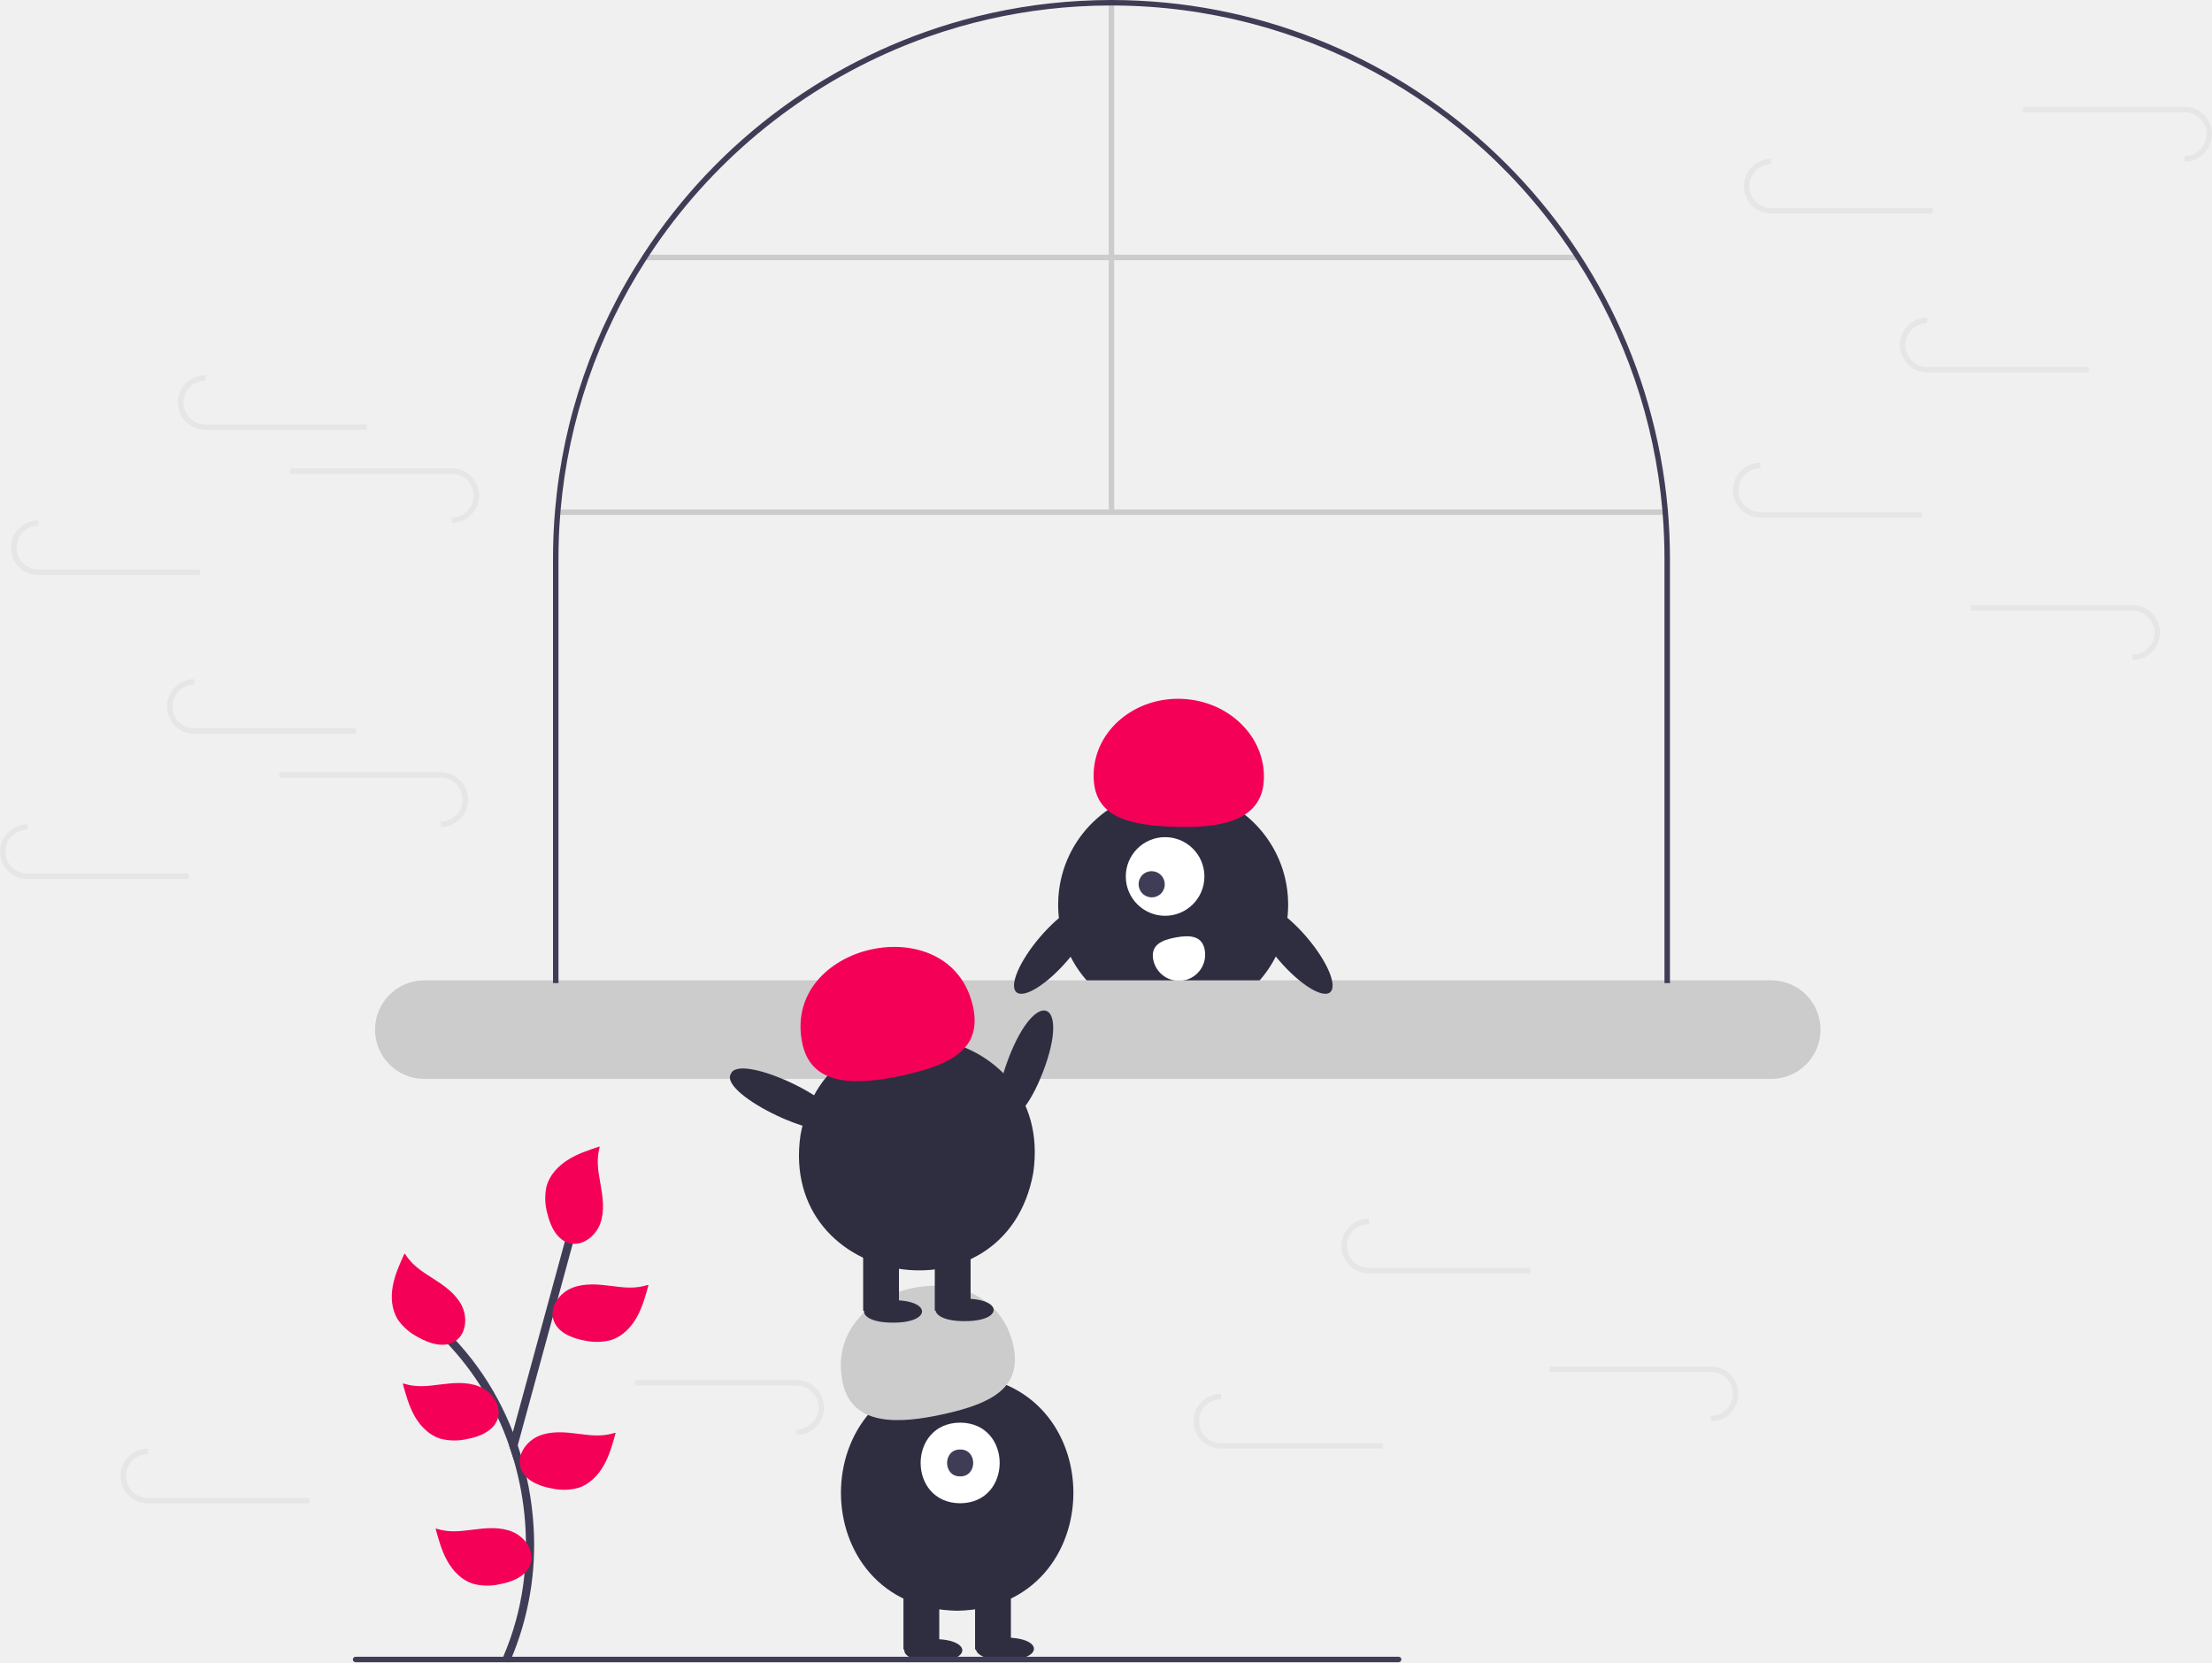
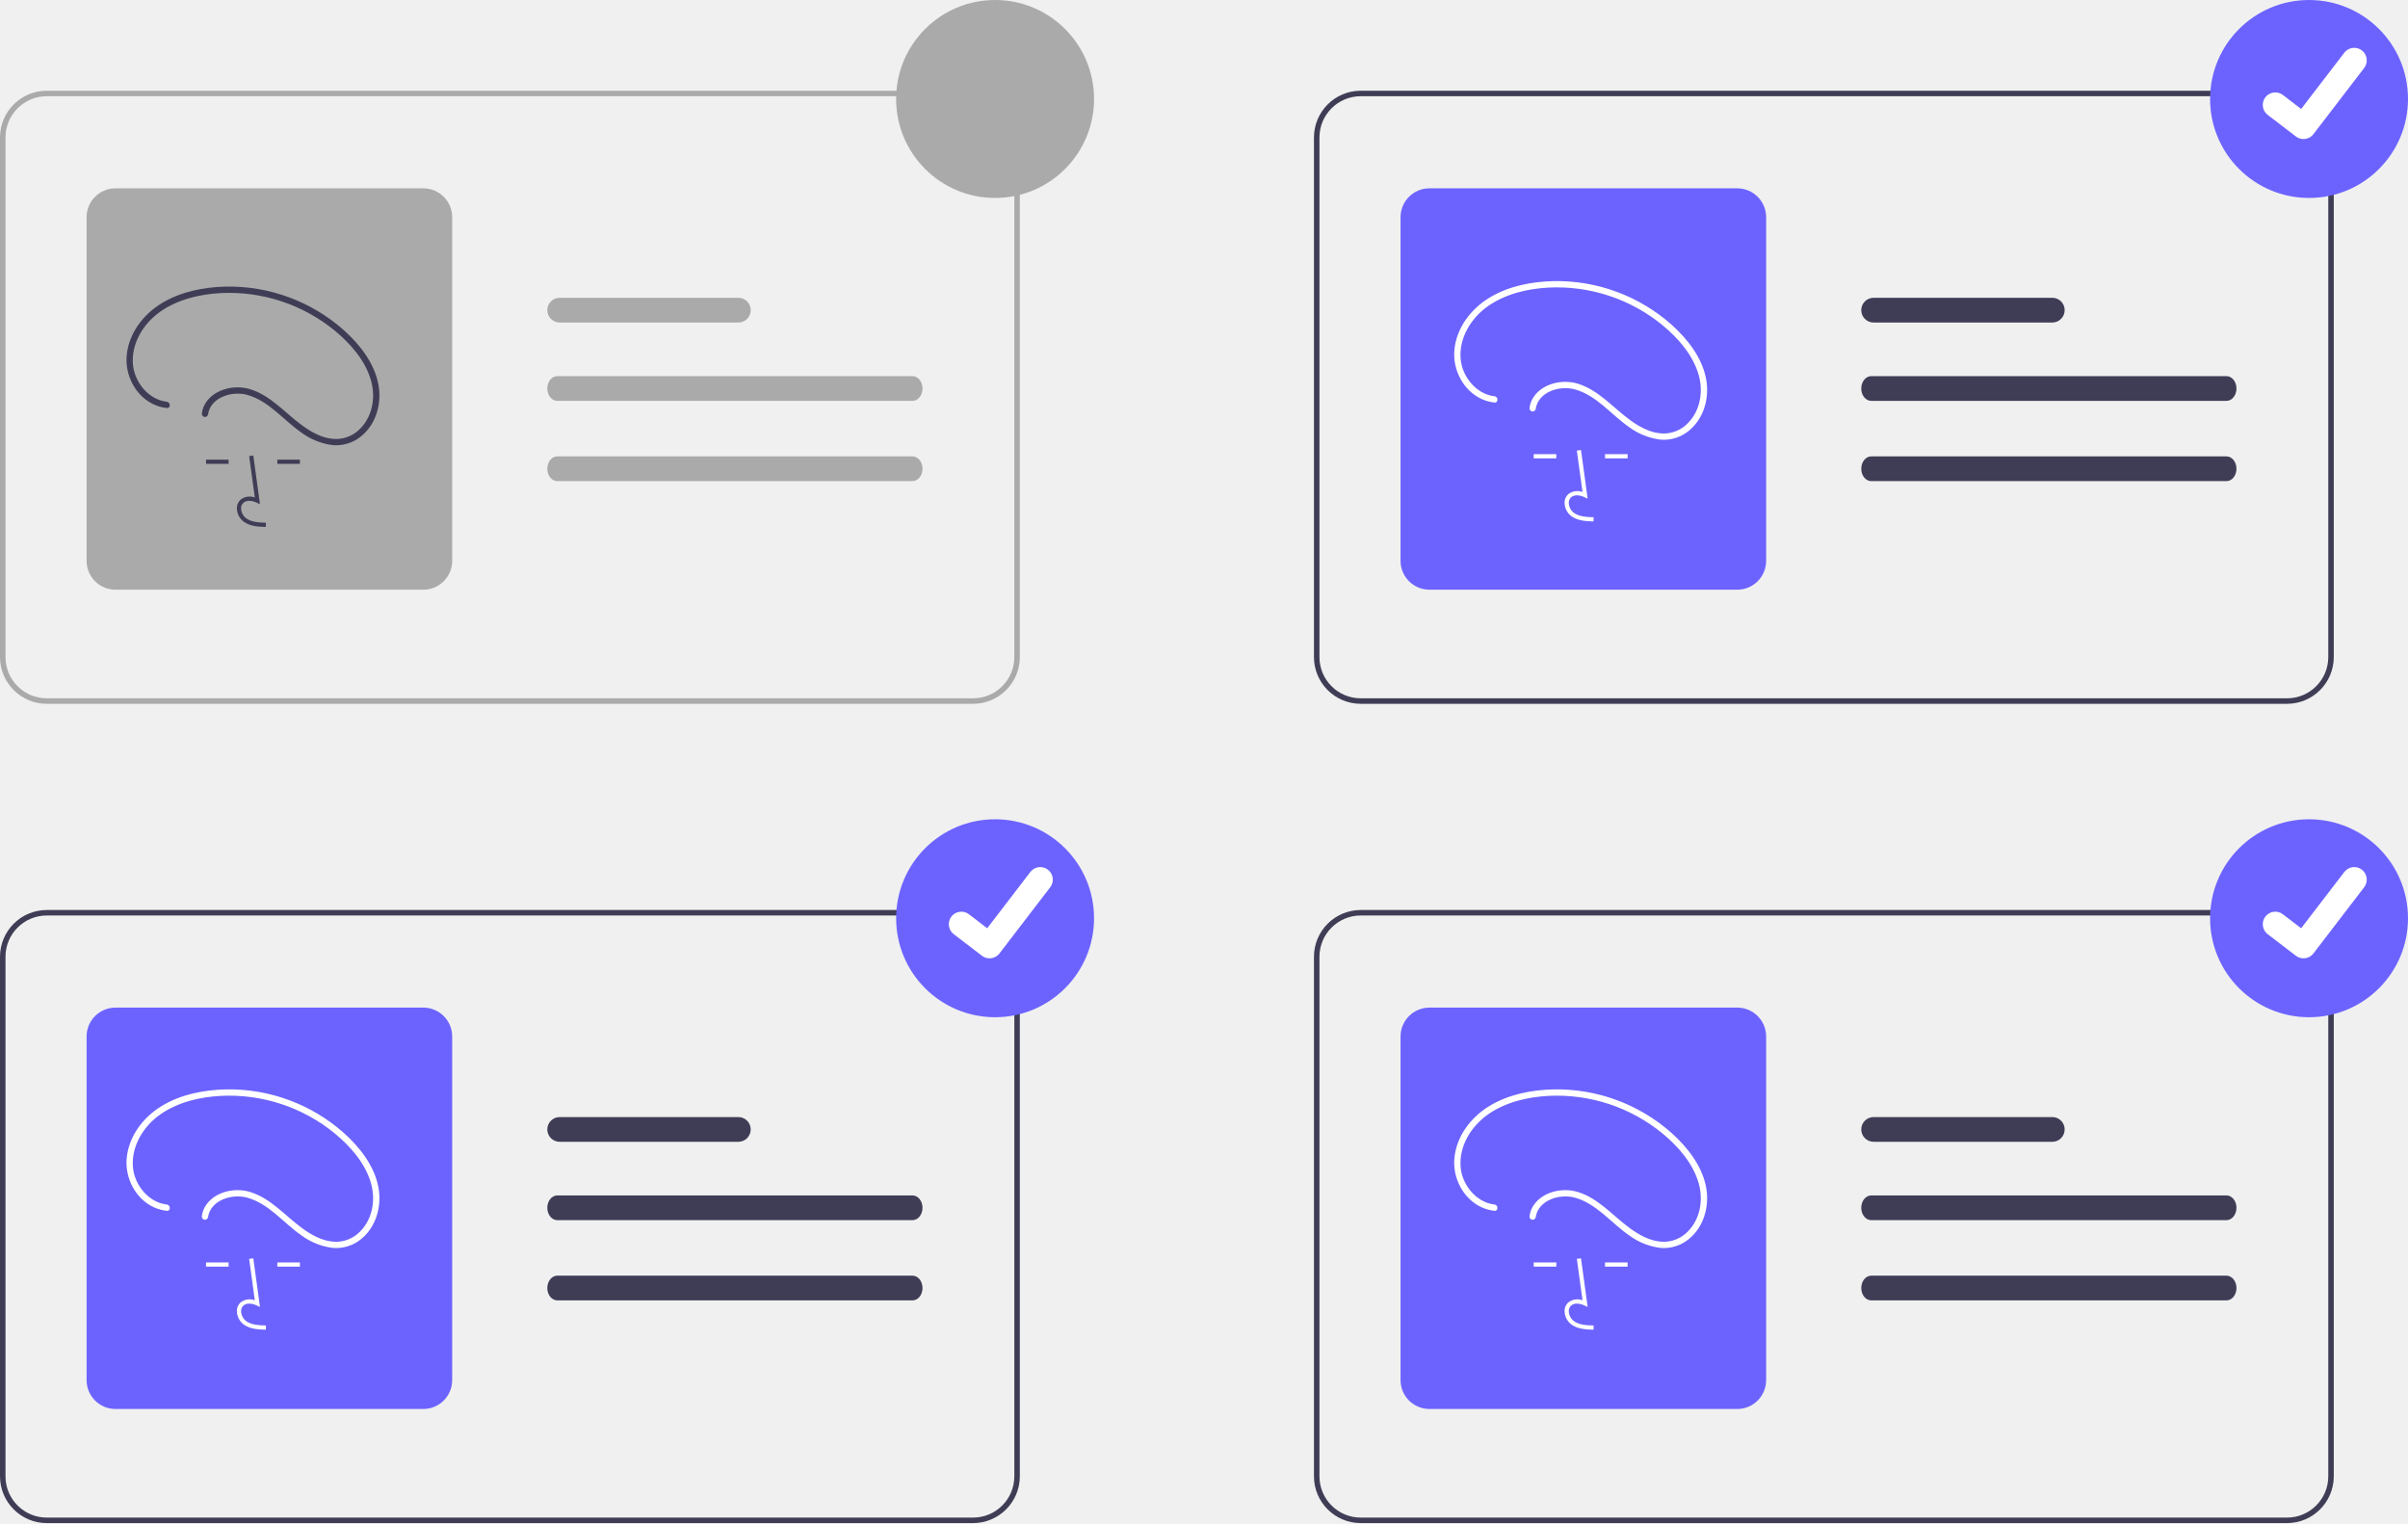
- <svg xmlns="http://www.w3.org/2000/svg" id="ae81c40f-6eb7-45b1-b509-6cf6baf1840d" data-name="Layer 1" width="808" height="607.018" viewBox="0 0 808 607.018">
-   <rect x="203.7" y="186.04" width="405.24" height="2" fill="#ccc" />
-   <rect x="405" y="1.002" width="2" height="186.036" fill="#ccc" />
-   <rect x="235.35" y="93.02" width="341.3" height="2" fill="#ccc" />
-   <path d="M666.54,476.833a41.97,41.97,0,0,1-10.39,27.66c-.6.69-1.23,1.35-1.87,2h-59.5c-.64-.65-1.27-1.31-1.87-2a41.846,41.846,0,0,1-8.59-15.45s.01,0,0-.01a42.017,42.017,0,0,1-1.8-12.2,40.808,40.808,0,0,1,.31-5.09,42.013,42.013,0,0,1,83.39-.11A42.463,42.463,0,0,1,666.54,476.833Z" transform="translate(-196 -146.4908)" fill="#2f2e41" />
-   <polygon points="375.58 360.002 370.44 360.002 374.43 358.002 374.55 357.942 374.58 358.002 375.58 360.002" fill="#2f2e41" />
-   <polygon points="410.61 360.002 405.47 360.002 406.47 358.002 406.5 357.942 406.62 358.002 410.61 360.002" fill="#2f2e41" />
-   <circle cx="425.588" cy="320.067" r="14.359" fill="#fff" />
-   <ellipse cx="616.686" cy="469.411" rx="4.766" ry="4.8" transform="translate(-347.3005 427.0596) rotate(-45)" fill="#3f3d56" />
-   <path d="M657.671,431.129c.632-15.554-12.773-28.728-29.941-29.425s-31.597,11.346-32.229,26.9,11.302,19.087,28.47,19.785S657.039,446.683,657.671,431.129Z" transform="translate(-196 -146.4908)" fill="#f50057" />
-   <path d="M636.068,493.391a9.572,9.572,0,1,1-18.835,3.429l-.003-.018c-.942-5.202,3.08-7.043,8.283-7.985S635.126,488.189,636.068,493.391Z" transform="translate(-196 -146.4908)" fill="#fff" />
-   <path d="M843,504.491H351a18,18,0,0,0,0,36H843a18,18,0,0,0,0-36Z" transform="translate(-196 -146.4908)" fill="#ccc" />
-   <path d="M806,350.491v155h-2v-155q0-8.055-.63-15.96c-.05-.67-.1-1.33-.16-2a200.662,200.662,0,0,0-31.2-91.02c-.43-.67-.86-1.33-1.3-2a201.969,201.969,0,0,0-167.71-91.01c-.33-.01-.67-.01-1-.01s-.67,0-1,.01q-5.685.015-11.28.36a200.469,200.469,0,0,0-43.17,7.37,199.601,199.601,0,0,0-23.43,8.3,203.248,203.248,0,0,0-89.83,74.98c-.44.67-.87,1.33-1.3,2a200.662,200.662,0,0,0-31.2,91.02c-.06.67-.11,1.33-.16,2Q400,342.436,400,350.491v155h-2v-155q0-9.12.79-18.03a202.465,202.465,0,0,1,32.25-93.15,204.174,204.174,0,0,1,116.58-85.46,202.849,202.849,0,0,1,43.02-7.04q5.64-.315,11.36-.32a204.228,204.228,0,0,1,203.21,186.02Q805.99,341.391,806,350.491Z" transform="translate(-196 -146.4908)" fill="#3f3d56" />
-   <path d="M545.635,648.565c56.612.967,56.603,85.176-.002,86.135C489.023,733.733,489.032,649.524,545.635,648.565Z" transform="translate(-196 -146.4908)" fill="#2f2e41" />
-   <rect x="330.01" y="578.941" width="13.084" height="23.442" fill="#2f2e41" />
-   <rect x="356.177" y="578.941" width="13.084" height="23.442" fill="#2f2e41" />
-   <path d="M536.913,745.058c14.138-.1,14.138,8.278-.001,8.177C522.775,753.335,522.775,744.957,536.913,745.058Z" transform="translate(-196 -146.4908)" fill="#2f2e41" />
-   <path d="M563.08,744.513c14.138-.1,14.138,8.278-.001,8.177C548.943,752.79,548.943,744.411,563.08,744.513Z" transform="translate(-196 -146.4908)" fill="#2f2e41" />
-   <path d="M546.726,666.01c19.25.086,19.248,29.355-.001,29.438C527.476,695.362,527.478,666.094,546.726,666.01Z" transform="translate(-196 -146.4908)" fill="#fff" />
-   <path d="M546.726,675.823c6.366-.093,6.366,9.907-0,9.813C540.36,685.729,540.36,675.729,546.726,675.823Z" transform="translate(-196 -146.4908)" fill="#3f3d56" />
-   <path d="M503.859,651.581c-8.091-36.891,53.888-50.724,62.251-13.898,3.477,15.572-7.915,21.316-25.105,25.154S507.336,667.155,503.859,651.581Z" transform="translate(-196 -146.4908)" fill="#ccc" />
-   <path d="M564.409,532.946c10.033-26.274,22.679-21.439,12.629,4.828C567.005,564.047,554.359,559.213,564.409,532.946Z" transform="translate(-196 -146.4908)" fill="#2f2e41" />
-   <path d="M488.405,560.983c10.023-55.726,93.143-42.229,85.022,13.799C563.405,630.507,480.284,617.009,488.405,560.983Z" transform="translate(-196 -146.4908)" fill="#2f2e41" />
-   <rect x="315.291" y="455.191" width="13.084" height="23.442" fill="#2f2e41" />
-   <rect x="341.458" y="455.191" width="13.084" height="23.442" fill="#2f2e41" />
-   <path d="M522.194,621.307c14.138-.1,14.138,8.278-.001,8.177C508.056,629.585,508.056,621.206,522.194,621.307Z" transform="translate(-196 -146.4908)" fill="#2f2e41" />
-   <path d="M548.361,620.762c14.138-.1,14.138,8.278-.001,8.177C534.224,629.04,534.223,620.661,548.361,620.762Z" transform="translate(-196 -146.4908)" fill="#2f2e41" />
-   <path d="M489.139,527.831c-8.091-36.891,53.888-50.724,62.251-13.898,3.477,15.572-7.915,21.316-25.105,25.154S492.617,543.404,489.139,527.831Z" transform="translate(-196 -146.4908)" fill="#f50057" />
-   <path d="M462.952,538.671c3.044-8.19,43.332,10.918,38.912,18.457C498.821,565.317,458.532,546.209,462.952,538.671Z" transform="translate(-196 -146.4908)" fill="#2f2e41" />
-   <ellipse cx="668.205" cy="492.895" rx="6.594" ry="21.006" transform="translate(-355.8591 407.6664) rotate(-40.64516)" fill="#2f2e41" />
-   <ellipse cx="580.971" cy="492.895" rx="21.006" ry="6.594" transform="translate(-367.4456 466.162) rotate(-49.35484)" fill="#2f2e41" />
-   <path d="M959,282.493H900a10,10,0,0,1,0-20v2a8,8,0,0,0,0,16h59Z" transform="translate(-196 -146.4908)" fill="#e6e6e6" />
-   <path d="M898,335.493H839a10,10,0,0,1,0-20v2a8,8,0,0,0,0,16h59Z" transform="translate(-196 -146.4908)" fill="#e6e6e6" />
-   <path d="M975,387.493v-2a8,8,0,0,0,0-16H916v-2h59a10,10,0,0,1,0,20Z" transform="translate(-196 -146.4908)" fill="#e6e6e6" />
-   <path d="M994,205.493v-2a8,8,0,0,0,0-16H935v-2h59a10,10,0,0,1,0,20Z" transform="translate(-196 -146.4908)" fill="#e6e6e6" />
-   <path d="M902,224.493H843a10,10,0,0,1,0-20v2a8,8,0,0,0,0,16h59Z" transform="translate(-196 -146.4908)" fill="#e6e6e6" />
-   <path d="M326,414.493H267a10,10,0,0,1,0-20v2a8,8,0,0,0,0,16h59Z" transform="translate(-196 -146.4908)" fill="#e6e6e6" />
-   <path d="M357,448.493v-2a8,8,0,0,0,0-16H298v-2h59a10,10,0,0,1,0,20Z" transform="translate(-196 -146.4908)" fill="#e6e6e6" />
-   <path d="M265,467.493H206a10,10,0,0,1,0-20v2a8,8,0,0,0,0,16h59Z" transform="translate(-196 -146.4908)" fill="#e6e6e6" />
-   <path d="M330,303.493H271a10,10,0,0,1,0-20v2a8,8,0,0,0,0,16h59Z" transform="translate(-196 -146.4908)" fill="#e6e6e6" />
-   <path d="M361,337.493v-2a8,8,0,0,0,0-16H302v-2h59a10,10,0,0,1,0,20Z" transform="translate(-196 -146.4908)" fill="#e6e6e6" />
-   <path d="M269,356.493H210a10,10,0,0,1,0-20v2a8,8,0,0,0,0,16h59Z" transform="translate(-196 -146.4908)" fill="#e6e6e6" />
-   <path d="M755,611.493H696a10,10,0,0,1,0-20v2a8,8,0,0,0,0,16h59Z" transform="translate(-196 -146.4908)" fill="#e6e6e6" />
-   <path d="M821,665.493v-2a8,8,0,0,0,0-16H762v-2h59a10,10,0,0,1,0,20Z" transform="translate(-196 -146.4908)" fill="#e6e6e6" />
-   <path d="M701,675.493H642a10,10,0,0,1,0-20v2a8,8,0,0,0,0,16h59Z" transform="translate(-196 -146.4908)" fill="#e6e6e6" />
-   <path d="M487,670.493v-2a8,8,0,0,0,0-16H428v-2h59a10,10,0,0,1,0,20Z" transform="translate(-196 -146.4908)" fill="#e6e6e6" />
-   <path d="M309,695.493H250a10,10,0,0,1,0-20v2a8,8,0,0,0,0,16h59Z" transform="translate(-196 -146.4908)" fill="#e6e6e6" />
-   <path d="M706.886,753.493h-381a1,1,0,0,1,0-2h381a1,1,0,0,1,0,2Z" transform="translate(-196 -146.4908)" fill="#3f3d56" />
-   <path d="M382.53,752.723c-.77,1.77-3.35.24-2.59-1.51a100.86,100.86,0,0,0,7.17-25.9,109.443,109.443,0,0,0-3.45-45.66c-.16-.53-.32-1.07-.48-1.6-.38-1.22-.78-2.44-1.2-3.64a103.062,103.062,0,0,0-22.68-37.46c-1.33-1.4.79-3.52,2.12-2.12a103.417,103.417,0,0,1,16.34,22.52,108.082,108.082,0,0,1,5.58,12.08c.63,1.61,1.22,3.24,1.78,4.87a114.241,114.241,0,0,1,5.81,30.06A107.162,107.162,0,0,1,382.53,752.723Z" transform="translate(-196 -146.4908)" fill="#3f3d56" />
-   <path d="M405.43,599.893q-4.995,18.285-9.98,36.57-5.175,18.93-10.33,37.84-.735,2.685-1.46,5.35c-.16-.53-.32-1.07-.48-1.6-.38-1.22-.78-2.44-1.2-3.64.45-1.66.9-3.32,1.36-4.98q.93-3.405,1.86-6.81,8.67-31.77,17.34-63.53A1.5,1.5,0,0,1,405.43,599.893Z" transform="translate(-196 -146.4908)" fill="#3f3d56" />
-   <path d="M343.743,604.261c-1.748,3.836-3.513,7.722-4.269,11.869s-.412,8.652,1.831,12.222a20.339,20.339,0,0,0,7.421,6.459c4.187,2.388,9.631,4.075,13.635,1.392,4.044-2.71,4.474-8.833,2.208-13.142s-6.475-7.199-10.582-9.813-7.325-4.681-9.988-8.757Z" transform="translate(-196 -146.4908)" fill="#f50057" />
-   <path d="M414.996,565.171c-4.006,1.315-8.058,2.652-11.62,4.907s-6.64,5.562-7.744,9.631a20.339,20.339,0,0,0,.282,9.834c1.083,4.697,3.533,9.843,8.22,10.968,4.734,1.136,9.527-2.698,11.158-7.285s.903-9.64.041-14.431S413.809,570.237,415,565.517Z" transform="translate(-196 -146.4908)" fill="#f50057" />
-   <path d="M343.116,651.743c1.113,4.067,2.245,8.181,4.319,11.851s5.222,6.911,9.231,8.217a20.339,20.339,0,0,0,9.836.211c4.745-.846,10.007-3.035,11.366-7.66,1.372-4.671-2.217-9.65-6.716-11.509s-9.583-1.385-14.411-.764-8.624,1.093-13.279-.333Z" transform="translate(-196 -146.4908)" fill="#f50057" />
-   <path d="M355.116,704.743c1.113,4.067,2.245,8.181,4.319,11.851s5.222,6.911,9.231,8.217a20.339,20.339,0,0,0,9.836.211c4.745-.846,10.007-3.035,11.366-7.66,1.372-4.671-2.217-9.65-6.716-11.509s-9.583-1.385-14.411-.764-8.624,1.093-13.279-.333Z" transform="translate(-196 -146.4908)" fill="#f50057" />
-   <path d="M420.884,669.743c-1.113,4.067-2.245,8.181-4.319,11.851s-5.222,6.911-9.231,8.217a20.339,20.339,0,0,1-9.836.211c-4.745-.846-10.007-3.035-11.366-7.66-1.372-4.671,2.217-9.65,6.716-11.509s9.583-1.385,14.411-.764,8.624,1.093,13.279-.333Z" transform="translate(-196 -146.4908)" fill="#f50057" />
-   <path d="M432.884,615.743c-1.113,4.067-2.245,8.181-4.319,11.851s-5.222,6.911-9.231,8.217a20.339,20.339,0,0,1-9.836.211c-4.745-.846-10.007-3.035-11.366-7.66-1.372-4.671,2.217-9.65,6.716-11.509s9.583-1.385,14.411-.764,8.624,1.093,13.279-.333Z" transform="translate(-196 -146.4908)" fill="#f50057" />
+ <svg xmlns="http://www.w3.org/2000/svg" id="a0646358-8116-4c57-8071-0c5bcfb3e8be" data-name="Layer 1" width="876" height="554" viewBox="0 0 876 554">
+   <path d="M516,429H179a17.019,17.019,0,0,1-17-17V223a17.019,17.019,0,0,1,17-17H516a17.019,17.019,0,0,1,17,17V412A17.019,17.019,0,0,1,516,429ZM179,208a15.017,15.017,0,0,0-15,15V412a15.017,15.017,0,0,0,15,15H516a15.017,15.017,0,0,0,15-15V223a15.017,15.017,0,0,0-15-15Z" transform="translate(-162 -173)" fill="#aaaaaa" />
+   <path d="M430.6,281.313h-65a4.5,4.5,0,1,0,0,9h65a4.5,4.5,0,0,0,0-9Z" transform="translate(-162 -173)" fill="#aaaaaa" />
+   <path d="M493.96,309.813H364.741c-2.01,0-3.64,2.02-3.64,4.5s1.63,4.5,3.64,4.5H493.96c2.01,0,3.64-2.02,3.64-4.5S495.971,309.813,493.96,309.813Z" transform="translate(-162 -173)" fill="#aaaaaa" />
+   <path d="M493.96,339H364.741c-2.01,0-3.64,2.02-3.64,4.5s1.63,4.5,3.64,4.5H493.96c2.01,0,3.64-2.02,3.64-4.5S495.971,339,493.96,339Z" transform="translate(-162 -173)" fill="#aaaaaa" />
+   <path d="M316,387.5H204A10.512,10.512,0,0,1,193.5,377V252A10.512,10.512,0,0,1,204,241.5H316A10.512,10.512,0,0,1,326.5,252V377A10.512,10.512,0,0,1,316,387.5Z" transform="translate(-162 -173)" fill="#aaaaaa" />
+   <circle cx="362" cy="36" r="36" fill="#aaaaaa" />
+   <path d="M994,429H657a17.019,17.019,0,0,1-17-17V223a17.019,17.019,0,0,1,17-17H994a17.019,17.019,0,0,1,17,17V412A17.019,17.019,0,0,1,994,429ZM657,208a15.017,15.017,0,0,0-15,15V412a15.017,15.017,0,0,0,15,15H994a15.017,15.017,0,0,0,15-15V223a15.017,15.017,0,0,0-15-15Z" transform="translate(-162 -173)" fill="#3f3d56" />
+   <path d="M908.6,281.313h-65a4.5,4.5,0,0,0,0,9h65a4.5,4.5,0,0,0,0-9Z" transform="translate(-162 -173)" fill="#3f3d56" />
+   <path d="M971.96,309.813H842.741c-2.01,0-3.64,2.02-3.64,4.5s1.63,4.5,3.64,4.5H971.96c2.01,0,3.64-2.02,3.64-4.5S973.971,309.813,971.96,309.813Z" transform="translate(-162 -173)" fill="#3f3d56" />
+   <path d="M971.96,339H842.741c-2.01,0-3.64,2.02-3.64,4.5s1.63,4.5,3.64,4.5H971.96c2.01,0,3.64-2.02,3.64-4.5S973.971,339,971.96,339Z" transform="translate(-162 -173)" fill="#3f3d56" />
+   <path d="M794,387.5H682A10.512,10.512,0,0,1,671.5,377V252A10.512,10.512,0,0,1,682,241.5H794A10.512,10.512,0,0,1,804.5,252V377A10.512,10.512,0,0,1,794,387.5Z" transform="translate(-162 -173)" fill="#6c63ff" />
+   <circle cx="840" cy="36" r="36" fill="#6c63ff" />
+   <path d="M999.976,223.573a4.525,4.525,0,0,1-2.723-.904l-.049-.037-10.254-7.85a4.555,4.555,0,1,1,5.541-7.232l6.641,5.093,15.695-20.468a4.555,4.555,0,0,1,6.387-.843l-.098.132.1-.131a4.561,4.561,0,0,1,.843,6.387l-18.461,24.076A4.557,4.557,0,0,1,999.976,223.573Z" transform="translate(-162 -173)" fill="#fff" />
+   <path d="M516,727H179a17.019,17.019,0,0,1-17-17V521a17.019,17.019,0,0,1,17-17H516a17.019,17.019,0,0,1,17,17V710A17.019,17.019,0,0,1,516,727ZM179,506a15.017,15.017,0,0,0-15,15V710a15.017,15.017,0,0,0,15,15H516a15.017,15.017,0,0,0,15-15V521a15.017,15.017,0,0,0-15-15Z" transform="translate(-162 -173)" fill="#3f3d56" />
+   <path d="M430.6,579.313h-65a4.5,4.5,0,1,0,0,9h65a4.5,4.5,0,0,0,0-9Z" transform="translate(-162 -173)" fill="#3f3d56" />
+   <path d="M493.96,607.813H364.741c-2.01,0-3.64,2.02-3.64,4.5s1.63,4.5,3.64,4.5H493.96c2.01,0,3.64-2.02,3.64-4.5S495.971,607.813,493.96,607.813Z" transform="translate(-162 -173)" fill="#3f3d56" />
+   <path d="M493.96,637H364.741c-2.01,0-3.64,2.02-3.64,4.5s1.63,4.5,3.64,4.5H493.96c2.01,0,3.64-2.02,3.64-4.5S495.971,637,493.96,637Z" transform="translate(-162 -173)" fill="#3f3d56" />
+   <path d="M316,685.5H204A10.512,10.512,0,0,1,193.5,675V550A10.512,10.512,0,0,1,204,539.5H316A10.512,10.512,0,0,1,326.5,550V675A10.512,10.512,0,0,1,316,685.5Z" transform="translate(-162 -173)" fill="#6c63ff" />
+   <circle cx="362" cy="334" r="36" fill="#6c63ff" />
+   <path d="M521.976,521.573a4.525,4.525,0,0,1-2.723-.904l-.049-.037-10.254-7.85a4.555,4.555,0,1,1,5.541-7.232l6.641,5.093,15.695-20.468a4.555,4.555,0,0,1,6.387-.843l-.098.132.1-.131a4.561,4.561,0,0,1,.843,6.387l-18.461,24.076A4.557,4.557,0,0,1,521.976,521.573Z" transform="translate(-162 -173)" fill="#fff" />
+   <path d="M994,727H657a17.019,17.019,0,0,1-17-17V521a17.019,17.019,0,0,1,17-17H994a17.019,17.019,0,0,1,17,17V710A17.019,17.019,0,0,1,994,727ZM657,506a15.017,15.017,0,0,0-15,15V710a15.017,15.017,0,0,0,15,15H994a15.017,15.017,0,0,0,15-15V521a15.017,15.017,0,0,0-15-15Z" transform="translate(-162 -173)" fill="#3f3d56" />
+   <path d="M908.6,579.313h-65a4.5,4.5,0,0,0,0,9h65a4.5,4.5,0,0,0,0-9Z" transform="translate(-162 -173)" fill="#3f3d56" />
+   <path d="M971.96,607.813H842.741c-2.01,0-3.64,2.02-3.64,4.5s1.63,4.5,3.64,4.5H971.96c2.01,0,3.64-2.02,3.64-4.5S973.971,607.813,971.96,607.813Z" transform="translate(-162 -173)" fill="#3f3d56" />
+   <path d="M971.96,637H842.741c-2.01,0-3.64,2.02-3.64,4.5s1.63,4.5,3.64,4.5H971.96c2.01,0,3.64-2.02,3.64-4.5S973.971,637,971.96,637Z" transform="translate(-162 -173)" fill="#3f3d56" />
+   <path d="M794,685.5H682A10.512,10.512,0,0,1,671.5,675V550A10.512,10.512,0,0,1,682,539.5H794A10.512,10.512,0,0,1,804.5,550V675A10.512,10.512,0,0,1,794,685.5Z" transform="translate(-162 -173)" fill="#6c63ff" />
+   <circle cx="840" cy="334" r="36" fill="#6c63ff" />
+   <path d="M999.976,521.573a4.525,4.525,0,0,1-2.723-.904l-.049-.037-10.254-7.85a4.555,4.555,0,1,1,5.541-7.232l6.641,5.093,15.695-20.468a4.555,4.555,0,0,1,6.387-.843l-.098.132.1-.131a4.561,4.561,0,0,1,.843,6.387l-18.461,24.076A4.557,4.557,0,0,1,999.976,521.573Z" transform="translate(-162 -173)" fill="#fff" />
+   <path d="M741.703,362.663c-2.522-.07-5.661-.159-8.078-1.924a6.204,6.204,0,0,1-2.441-4.633,4.173,4.173,0,0,1,1.419-3.427,5.385,5.385,0,0,1,5.094-.733l-2.059-15.048,1.512-.207,2.421,17.69-1.262-.579c-1.463-.671-3.472-1.012-4.721.042a2.68,2.68,0,0,0-.879,2.208,4.689,4.689,0,0,0,1.816,3.454c1.881,1.374,4.383,1.552,7.221,1.631Z" transform="translate(-162 -173)" fill="#fff" />
+   <rect x="557.946" y="165.196" width="8.217" height="1.526" fill="#fff" />
+   <rect x="583.882" y="165.196" width="8.217" height="1.526" fill="#fff" />
+   <path d="M705.67,317.128c-6.617-.755-11.742-7.095-12.305-13.527-.67-7.653,3.787-14.921,9.902-19.216,6.394-4.491,14.361-6.366,22.069-6.779a60.652,60.652,0,0,1,41.459,13.665c5.776,4.797,11.17,10.908,13.214,18.288,1.776,6.41.331,13.672-4.825,18.161a12.187,12.187,0,0,1-9.352,2.879c-4-.415-7.691-2.519-10.886-4.842-6.215-4.519-11.317-10.813-18.888-13.175-5.552-1.731-12.756-.207-16.149,4.813a9.138,9.138,0,0,0-1.459,3.828,1.185,1.185,0,0,0,.799,1.408,1.151,1.151,0,0,0,1.408-.799c.891-6.323,8.666-8.683,14.122-7.239,7.955,2.106,13.296,9.204,19.822,13.715a24.088,24.088,0,0,0,11.544,4.608,14.334,14.334,0,0,0,10.072-3.094c5.576-4.403,7.708-11.976,6.475-18.794-1.428-7.896-6.742-14.663-12.573-19.902a62.893,62.893,0,0,0-42.981-15.878c-8.066.185-16.482,1.85-23.431,6.114-6.74,4.135-11.95,11.053-12.631,19.095-.599,7.078,3.198,14.482,9.717,17.583a15.217,15.217,0,0,0,4.876,1.376c1.461.167,1.449-2.123,0-2.288Z" transform="translate(-162 -173)" fill="#fff" />
+   <path d="M741.703,656.663c-2.522-.07-5.661-.159-8.078-1.924a6.204,6.204,0,0,1-2.441-4.633,4.173,4.173,0,0,1,1.419-3.427,5.385,5.385,0,0,1,5.094-.733l-2.059-15.048,1.512-.207,2.421,17.69-1.262-.579c-1.463-.671-3.472-1.012-4.721.042a2.68,2.68,0,0,0-.879,2.208,4.689,4.689,0,0,0,1.816,3.454c1.881,1.374,4.383,1.552,7.221,1.631Z" transform="translate(-162 -173)" fill="#fff" />
+   <rect x="557.946" y="459.196" width="8.217" height="1.526" fill="#fff" />
+   <rect x="583.882" y="459.196" width="8.217" height="1.526" fill="#fff" />
+   <path d="M705.67,611.128c-6.617-.755-11.742-7.095-12.305-13.527-.67-7.653,3.787-14.921,9.902-19.216,6.394-4.491,14.361-6.366,22.069-6.779a60.652,60.652,0,0,1,41.459,13.665c5.776,4.797,11.17,10.908,13.214,18.288,1.776,6.41.331,13.672-4.825,18.161a12.187,12.187,0,0,1-9.352,2.879c-4-.415-7.691-2.519-10.886-4.842-6.215-4.519-11.317-10.813-18.888-13.175-5.552-1.731-12.756-.207-16.149,4.813a9.138,9.138,0,0,0-1.459,3.828,1.185,1.185,0,0,0,.799,1.408,1.151,1.151,0,0,0,1.408-.799c.891-6.323,8.666-8.683,14.122-7.239,7.955,2.106,13.296,9.204,19.822,13.715a24.088,24.088,0,0,0,11.544,4.608,14.334,14.334,0,0,0,10.072-3.094c5.576-4.403,7.708-11.976,6.475-18.794-1.428-7.896-6.742-14.663-12.573-19.902a62.893,62.893,0,0,0-42.981-15.878c-8.066.185-16.482,1.85-23.431,6.114-6.74,4.135-11.95,11.053-12.631,19.095-.599,7.078,3.198,14.482,9.717,17.583a15.217,15.217,0,0,0,4.876,1.376c1.461.167,1.449-2.123,0-2.288Z" transform="translate(-162 -173)" fill="#fff" />
+   <path d="M258.703,656.663c-2.522-.07-5.661-.159-8.078-1.924a6.204,6.204,0,0,1-2.441-4.633,4.173,4.173,0,0,1,1.419-3.427,5.385,5.385,0,0,1,5.094-.733l-2.059-15.048,1.512-.207,2.421,17.69-1.262-.579c-1.463-.671-3.472-1.012-4.721.042a2.68,2.68,0,0,0-.879,2.208,4.689,4.689,0,0,0,1.816,3.454c1.881,1.374,4.383,1.552,7.221,1.631Z" transform="translate(-162 -173)" fill="#fff" />
+   <rect x="74.946" y="459.196" width="8.217" height="1.526" fill="#fff" />
+   <rect x="100.882" y="459.196" width="8.217" height="1.526" fill="#fff" />
+   <path d="M222.67,611.128c-6.617-.755-11.742-7.095-12.305-13.527-.67-7.653,3.787-14.921,9.902-19.216,6.394-4.491,14.361-6.366,22.069-6.779a60.652,60.652,0,0,1,41.459,13.665c5.776,4.797,11.17,10.908,13.214,18.288,1.776,6.41.331,13.672-4.825,18.161a12.187,12.187,0,0,1-9.352,2.879c-4-.415-7.691-2.519-10.886-4.842-6.215-4.519-11.317-10.813-18.888-13.175-5.552-1.731-12.756-.207-16.149,4.813a9.138,9.138,0,0,0-1.459,3.828,1.185,1.185,0,0,0,.799,1.408,1.151,1.151,0,0,0,1.408-.799c.891-6.323,8.666-8.683,14.122-7.239,7.955,2.106,13.296,9.204,19.822,13.715a24.088,24.088,0,0,0,11.544,4.608,14.334,14.334,0,0,0,10.072-3.094c5.576-4.403,7.708-11.976,6.475-18.794-1.428-7.896-6.742-14.663-12.573-19.902a62.893,62.893,0,0,0-42.981-15.878c-8.066.185-16.482,1.85-23.431,6.114-6.74,4.135-11.95,11.053-12.631,19.095-.599,7.078,3.198,14.482,9.717,17.583a15.217,15.217,0,0,0,4.876,1.376c1.461.167,1.449-2.123,0-2.288Z" transform="translate(-162 -173)" fill="#fff" />
+   <path d="M258.703,364.663c-2.522-.07-5.661-.159-8.078-1.924a6.204,6.204,0,0,1-2.441-4.633,4.173,4.173,0,0,1,1.419-3.427,5.385,5.385,0,0,1,5.094-.733l-2.059-15.048,1.512-.207,2.421,17.69-1.262-.579c-1.463-.671-3.472-1.012-4.721.042a2.68,2.68,0,0,0-.879,2.208,4.689,4.689,0,0,0,1.816,3.454c1.881,1.374,4.383,1.552,7.221,1.631Z" transform="translate(-162 -173)" fill="#3f3d56" />
+   <rect x="74.946" y="167.196" width="8.217" height="1.526" fill="#3f3d56" />
+   <rect x="100.882" y="167.196" width="8.217" height="1.526" fill="#3f3d56" />
+   <path d="M222.67,319.128c-6.617-.755-11.742-7.095-12.305-13.527-.67-7.653,3.787-14.921,9.902-19.216,6.394-4.491,14.361-6.366,22.069-6.779a60.652,60.652,0,0,1,41.459,13.665c5.776,4.797,11.17,10.908,13.214,18.288,1.776,6.41.331,13.672-4.825,18.161a12.187,12.187,0,0,1-9.352,2.879c-4-.415-7.691-2.519-10.886-4.842-6.215-4.519-11.317-10.813-18.888-13.175-5.552-1.731-12.756-.207-16.149,4.813a9.138,9.138,0,0,0-1.459,3.828,1.185,1.185,0,0,0,.799,1.408,1.151,1.151,0,0,0,1.408-.799c.891-6.323,8.666-8.683,14.122-7.239,7.955,2.106,13.296,9.204,19.822,13.715a24.088,24.088,0,0,0,11.544,4.608,14.334,14.334,0,0,0,10.072-3.094c5.576-4.403,7.708-11.976,6.475-18.794-1.428-7.896-6.742-14.663-12.573-19.902a62.893,62.893,0,0,0-42.981-15.878c-8.066.185-16.482,1.85-23.431,6.114-6.74,4.135-11.95,11.053-12.631,19.095-.599,7.078,3.198,14.482,9.717,17.583a15.217,15.217,0,0,0,4.876,1.376c1.461.167,1.449-2.123,0-2.288Z" transform="translate(-162 -173)" fill="#3f3d56" />
</svg>
